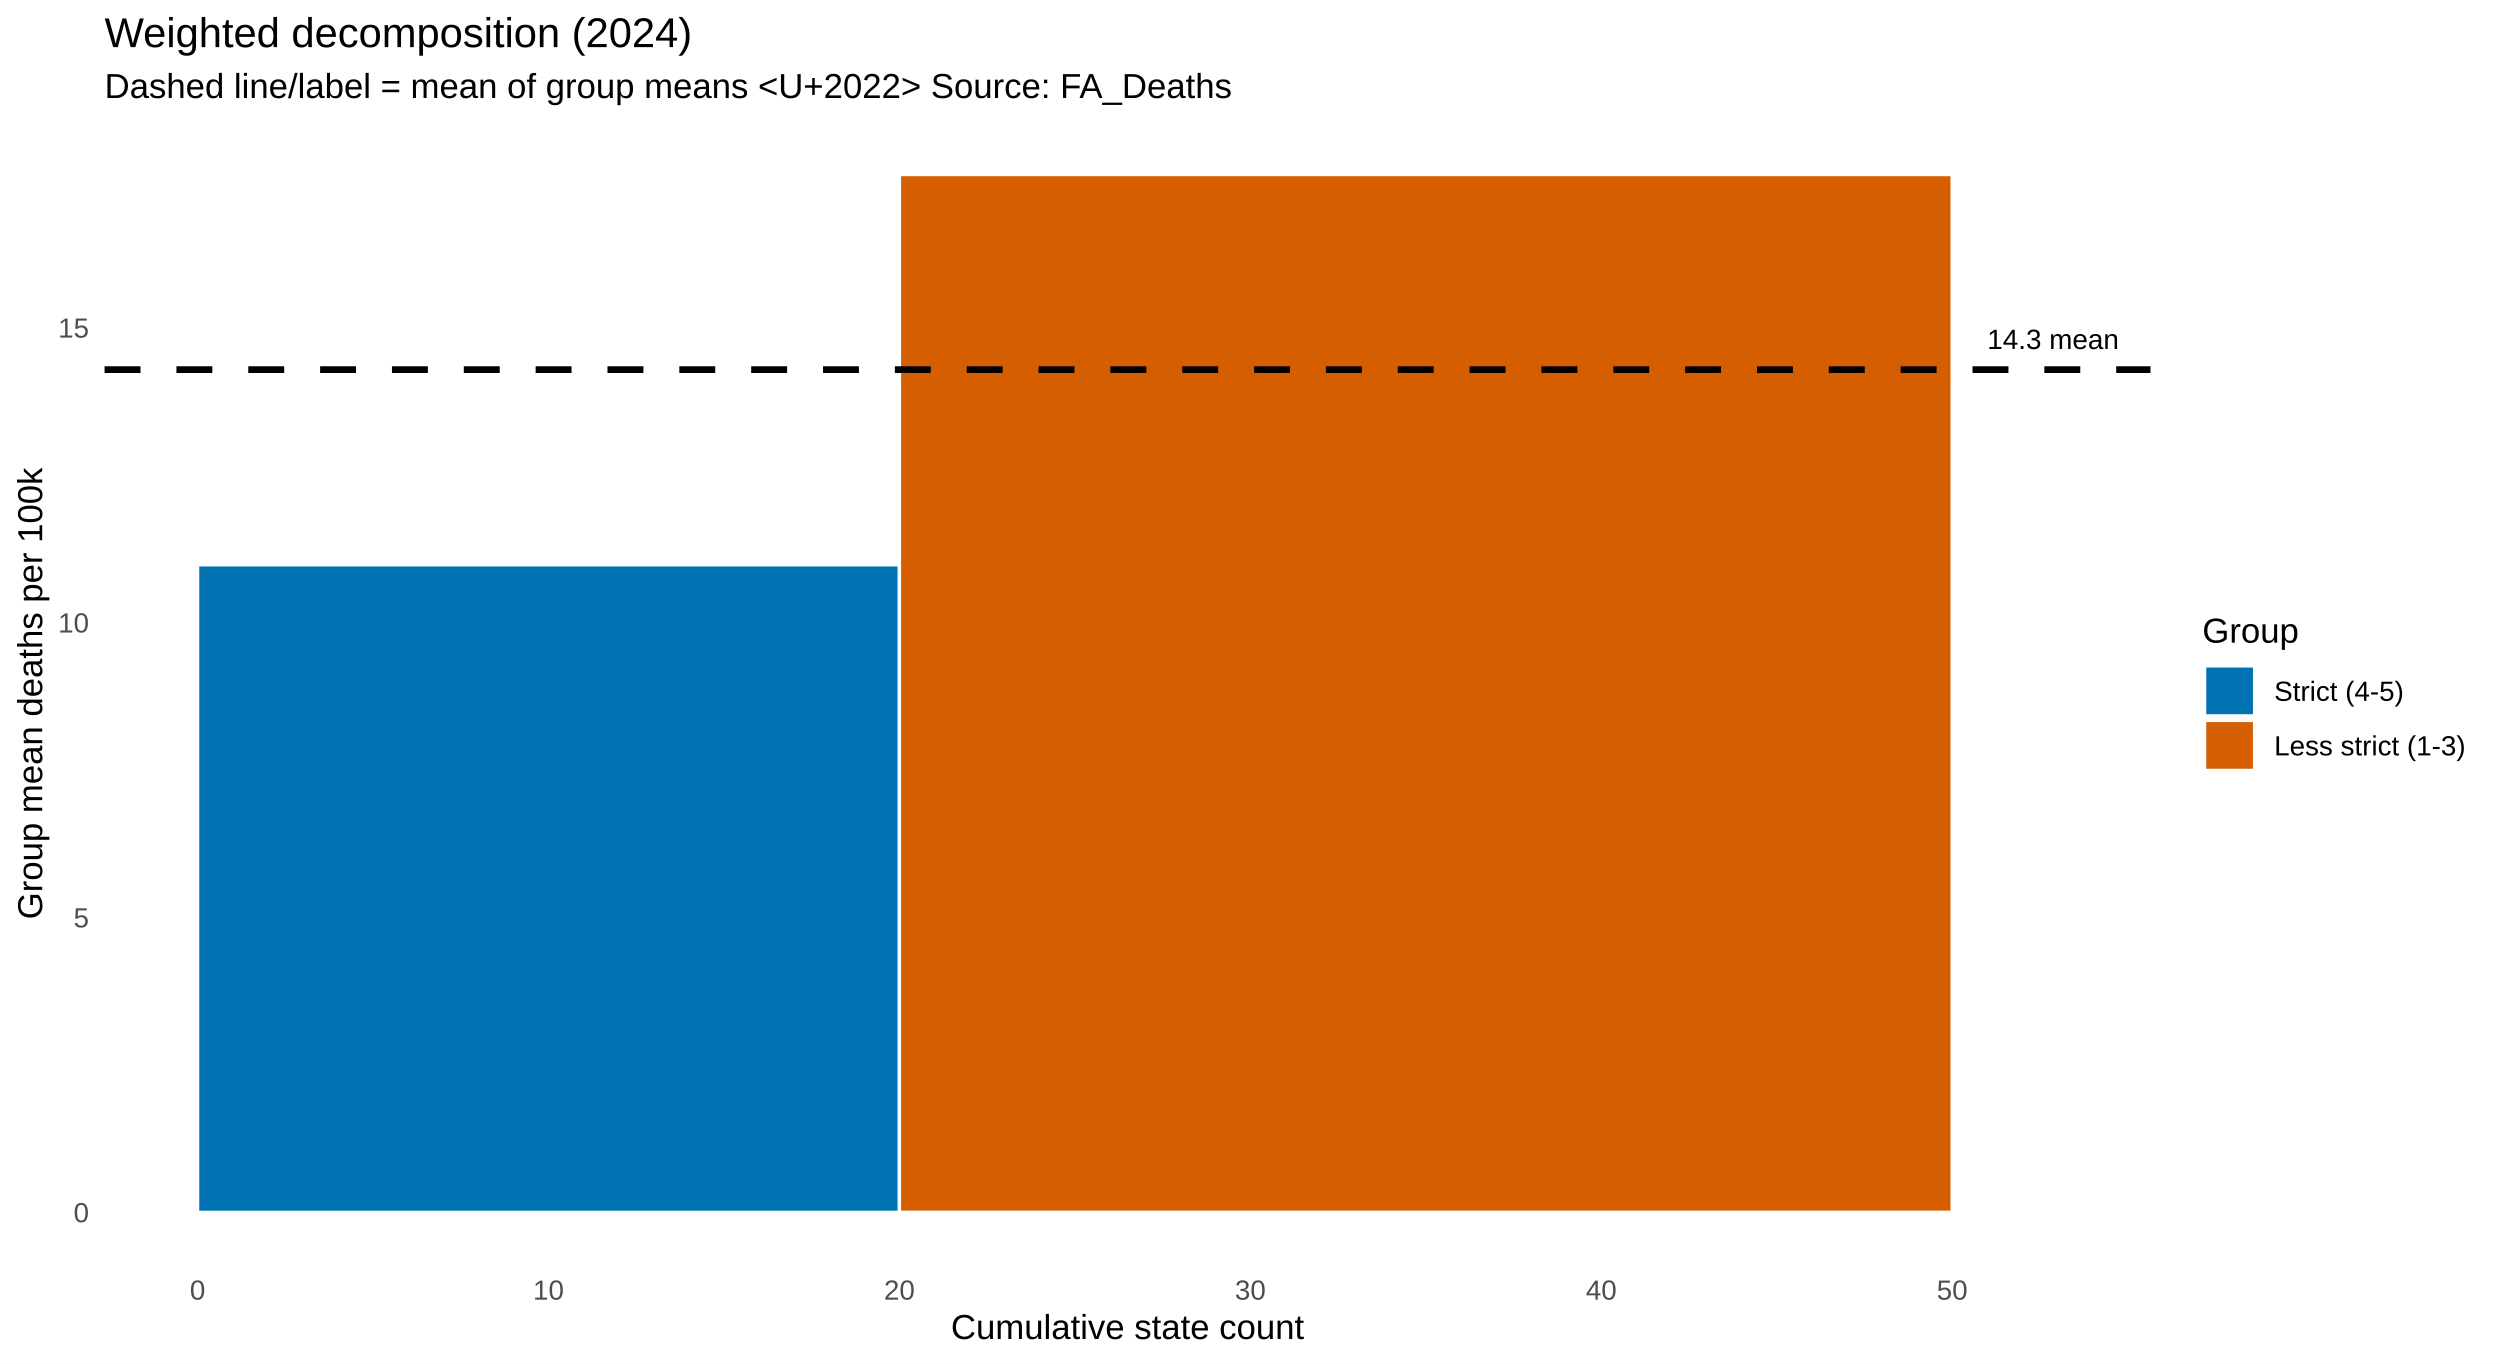
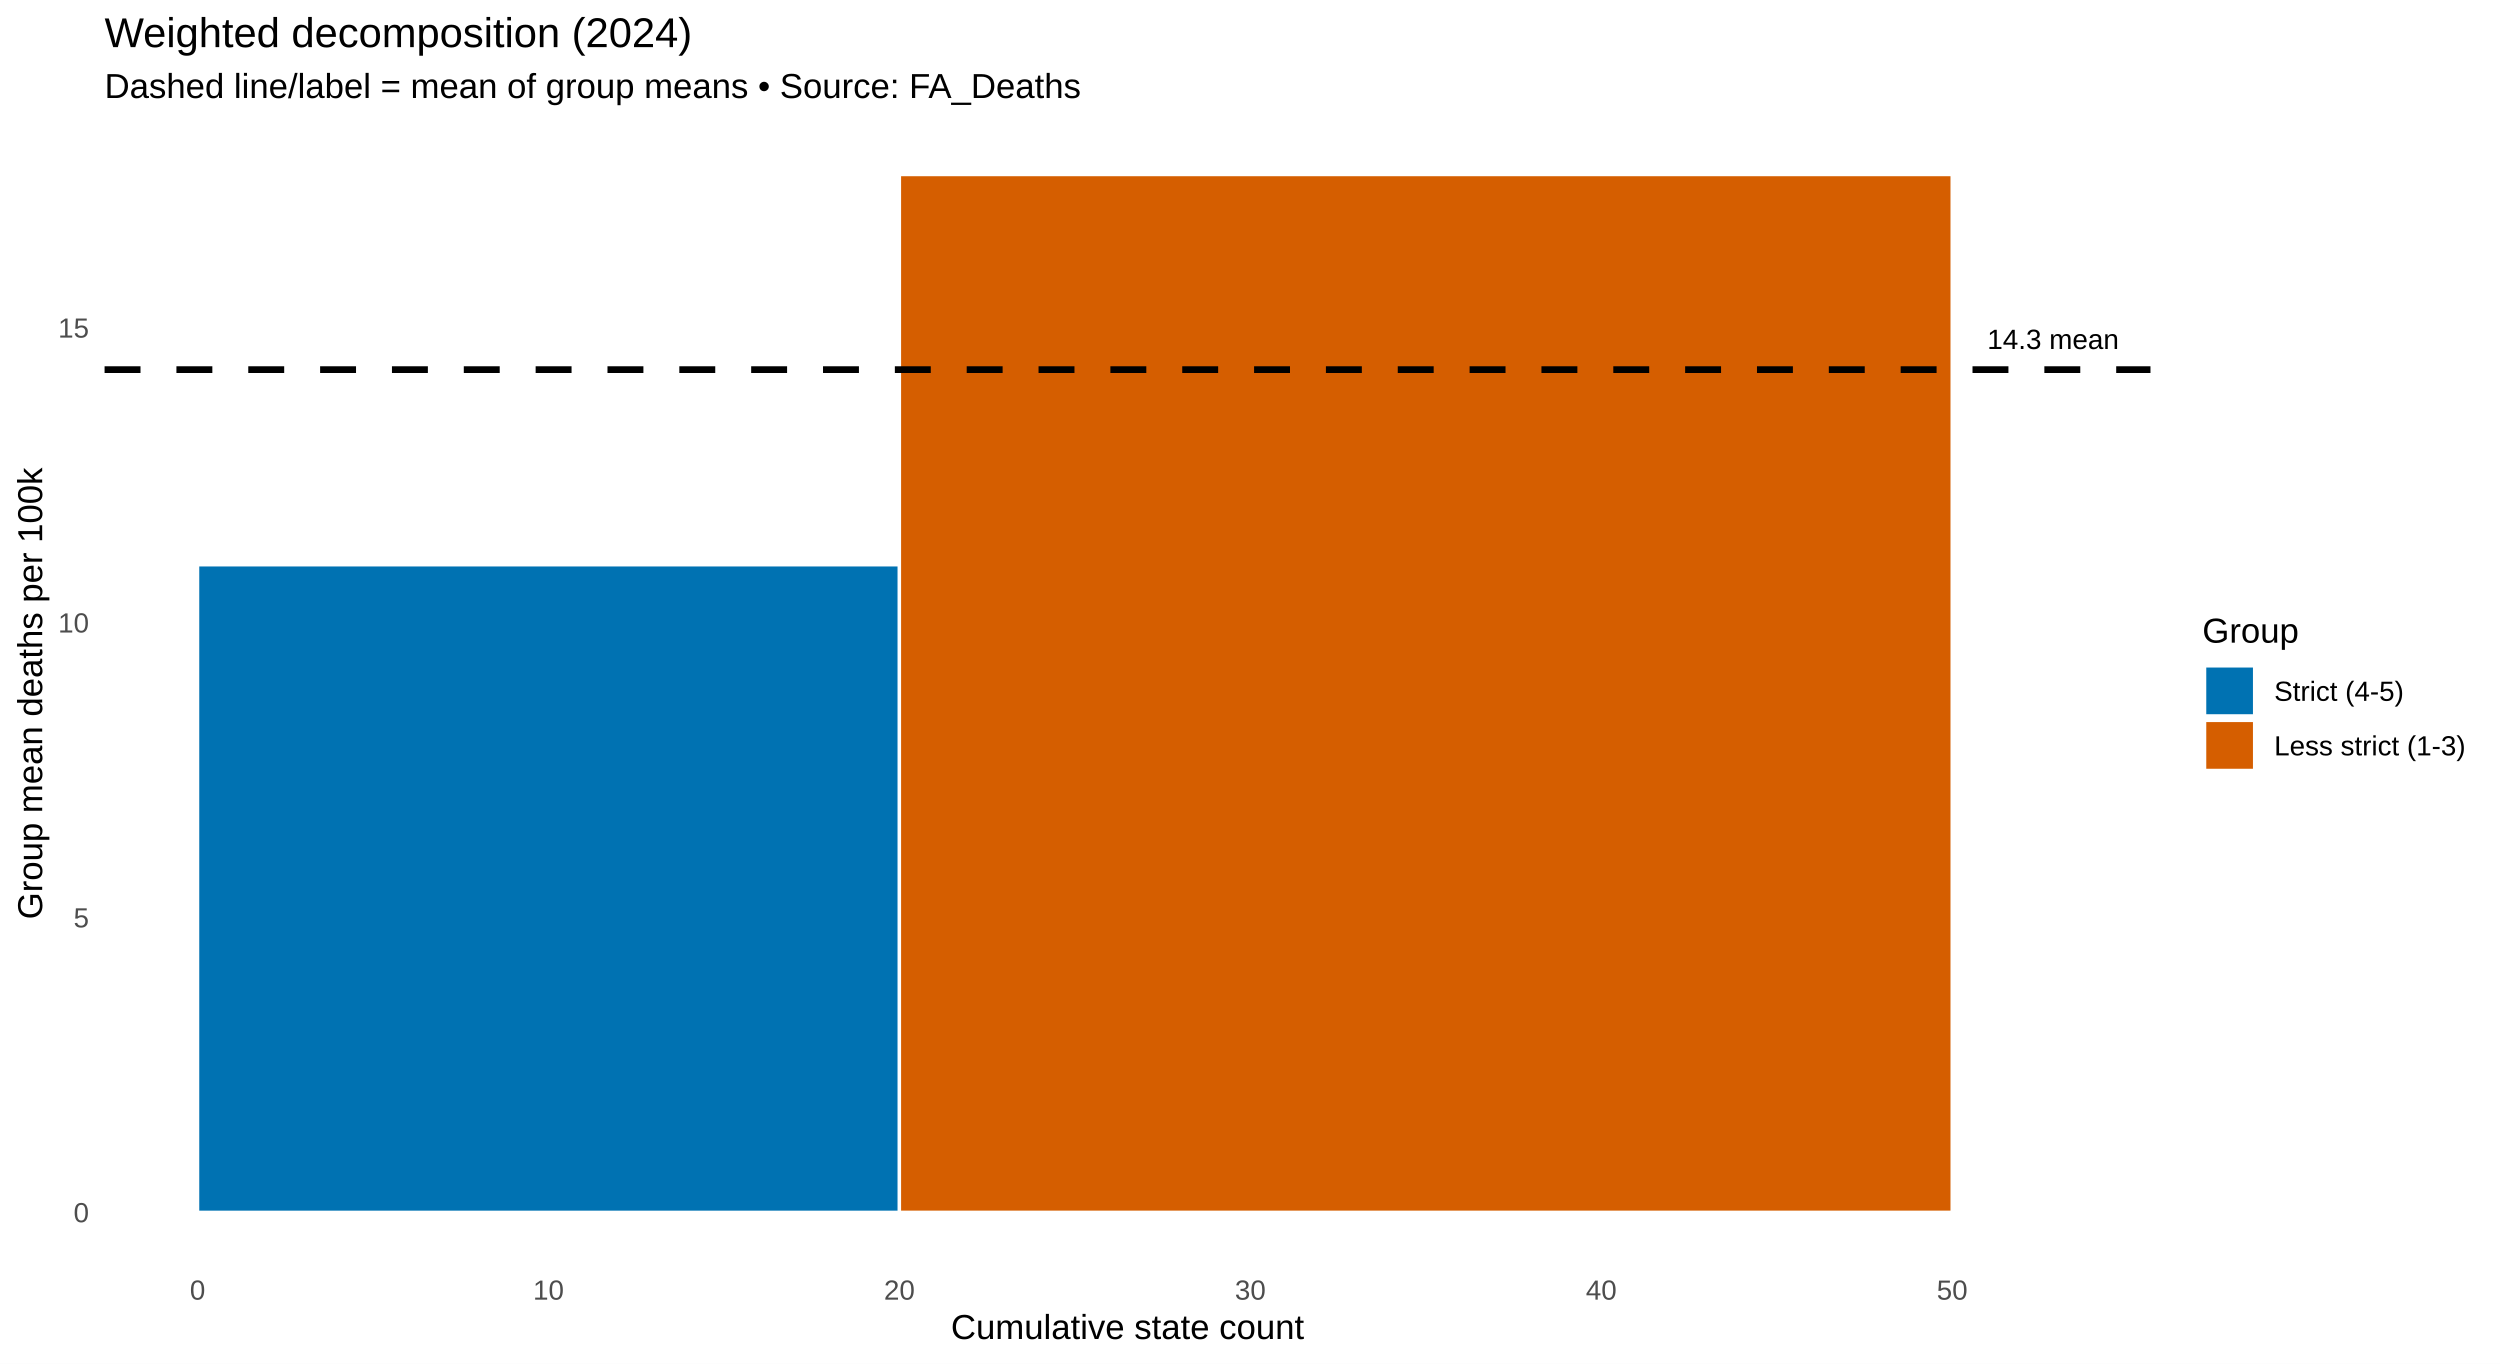
<svg xmlns="http://www.w3.org/2000/svg" width="792.00pt" height="432.00pt" viewBox="0 0 792.00 432.00">
  <g class="svglite">
    <defs>
      <style type="text/css">
    .svglite line, .svglite polyline, .svglite polygon, .svglite path, .svglite rect, .svglite circle {
      fill: none;
      stroke: #000000;
      stroke-linecap: round;
      stroke-linejoin: round;
      stroke-miterlimit: 10.00;
    }
    .svglite text {
      white-space: pre;
    }
    .svglite g.glyphgroup path {
      fill: inherit;
      stroke: none;
    }
  </style>
    </defs>
    <rect width="100%" height="100%" style="stroke: none; fill: #FFFFFF;" />
    <defs>
      <clipPath id="cpMC4wMHw3OTIuMDB8MC4wMHw0MzIuMDA=">
        <rect x="0.00" y="0.00" width="792.00" height="432.00" />
      </clipPath>
    </defs>
    <g clip-path="url(#cpMC4wMHw3OTIuMDB8MC4wMHw0MzIuMDA=)">
      <rect x="0.00" y="0.00" width="792.00" height="432.00" style="stroke-width: 1.07; stroke: none; fill: #FFFFFF;" />
    </g>
    <defs>
      <clipPath id="cpMzMuMTN8NjgxLjI3fDM4Ljg1fDQwMC41MA==">
        <rect x="33.13" y="38.85" width="648.14" height="361.65" />
      </clipPath>
    </defs>
    <g clip-path="url(#cpMzMuMTN8NjgxLjI3fDM4Ljg1fDQwMC41MA==)">
      <rect x="62.59" y="178.92" width="222.35" height="205.15" style="stroke-width: 1.07; stroke: #FFFFFF; stroke-linecap: butt; stroke-linejoin: miter; fill: #0072B2;" />
      <rect x="284.93" y="55.29" width="333.52" height="328.77" style="stroke-width: 1.07; stroke: #FFFFFF; stroke-linecap: butt; stroke-linejoin: miter; fill: #D55E00;" />
      <line x1="33.13" y1="117.10" x2="681.27" y2="117.10" style="stroke-width: 2.13; stroke-dasharray: 11.38,11.38; stroke-linecap: butt;" />
      <text x="629.57" y="110.56" style="font-size: 8.82px; font-family: &quot;Arial&quot;;" textLength="41.69px" lengthAdjust="spacingAndGlyphs">14.3 mean</text>
    </g>
    <g clip-path="url(#cpMC4wMHw3OTIuMDB8MC4wMHw0MzIuMDA=)">
      <text x="28.20" y="387.21" text-anchor="end" style="font-size: 8.80px;fill: #4D4D4D; font-family: &quot;Arial&quot;;" textLength="4.89px" lengthAdjust="spacingAndGlyphs">0</text>
      <text x="28.20" y="293.80" text-anchor="end" style="font-size: 8.80px;fill: #4D4D4D; font-family: &quot;Arial&quot;;" textLength="4.89px" lengthAdjust="spacingAndGlyphs">5</text>
      <text x="28.20" y="200.38" text-anchor="end" style="font-size: 8.80px;fill: #4D4D4D; font-family: &quot;Arial&quot;;" textLength="9.78px" lengthAdjust="spacingAndGlyphs">10</text>
      <text x="28.20" y="106.96" text-anchor="end" style="font-size: 8.80px;fill: #4D4D4D; font-family: &quot;Arial&quot;;" textLength="9.78px" lengthAdjust="spacingAndGlyphs">15</text>
      <text x="62.59" y="411.74" text-anchor="middle" style="font-size: 8.80px;fill: #4D4D4D; font-family: &quot;Arial&quot;;" textLength="4.89px" lengthAdjust="spacingAndGlyphs">0</text>
      <text x="173.76" y="411.74" text-anchor="middle" style="font-size: 8.80px;fill: #4D4D4D; font-family: &quot;Arial&quot;;" textLength="9.78px" lengthAdjust="spacingAndGlyphs">10</text>
      <text x="284.93" y="411.74" text-anchor="middle" style="font-size: 8.80px;fill: #4D4D4D; font-family: &quot;Arial&quot;;" textLength="9.78px" lengthAdjust="spacingAndGlyphs">20</text>
      <text x="396.11" y="411.74" text-anchor="middle" style="font-size: 8.80px;fill: #4D4D4D; font-family: &quot;Arial&quot;;" textLength="9.78px" lengthAdjust="spacingAndGlyphs">30</text>
      <text x="507.28" y="411.74" text-anchor="middle" style="font-size: 8.80px;fill: #4D4D4D; font-family: &quot;Arial&quot;;" textLength="9.78px" lengthAdjust="spacingAndGlyphs">40</text>
      <text x="618.45" y="411.74" text-anchor="middle" style="font-size: 8.80px;fill: #4D4D4D; font-family: &quot;Arial&quot;;" textLength="9.78px" lengthAdjust="spacingAndGlyphs">50</text>
      <text x="357.20" y="424.20" text-anchor="middle" style="font-size: 11.00px; font-family: &quot;Arial&quot;;" textLength="111.97px" lengthAdjust="spacingAndGlyphs">Cumulative state count</text>
      <text transform="translate(13.36,219.68) rotate(-90)" text-anchor="middle" style="font-size: 11.00px; font-family: &quot;Arial&quot;;" textLength="143.22px" lengthAdjust="spacingAndGlyphs">Group mean deaths per 100k</text>
      <text x="697.70" y="203.60" style="font-size: 11.00px; font-family: &quot;Arial&quot;;" textLength="30.59px" lengthAdjust="spacingAndGlyphs">Group</text>
      <rect x="698.41" y="210.94" width="15.86" height="15.86" style="stroke-width: 1.07; stroke: #FFFFFF; stroke-linecap: butt; stroke-linejoin: miter; fill: #0072B2;" />
      <rect x="698.41" y="228.22" width="15.86" height="15.86" style="stroke-width: 1.07; stroke: #FFFFFF; stroke-linecap: butt; stroke-linejoin: miter; fill: #D55E00;" />
      <text x="720.46" y="222.03" style="font-size: 8.80px; font-family: &quot;Arial&quot;;" textLength="41.02px" lengthAdjust="spacingAndGlyphs">Strict (4-5)</text>
      <text x="720.46" y="239.31" style="font-size: 8.80px; font-family: &quot;Arial&quot;;" textLength="60.58px" lengthAdjust="spacingAndGlyphs">Less strict (1-3)</text>
-       <text x="33.13" y="31.05" style="font-size: 11.00px; font-family: &quot;Arial&quot;;" textLength="357.36px" lengthAdjust="spacingAndGlyphs">Dashed line/label = mean of group means &lt;U+2022&gt; Source: FA_Deaths</text>
+       <text x="33.13" y="31.05" style="font-size: 11.00px; font-family: &quot;Arial&quot;;" textLength="309.50px" lengthAdjust="spacingAndGlyphs">Dashed line/label = mean of group means • Source: FA_Deaths</text>
      <text x="33.13" y="14.93" style="font-size: 13.20px; font-family: &quot;Arial&quot;;" textLength="185.86px" lengthAdjust="spacingAndGlyphs">Weighted decomposition (2024)</text>
    </g>
  </g>
</svg>
